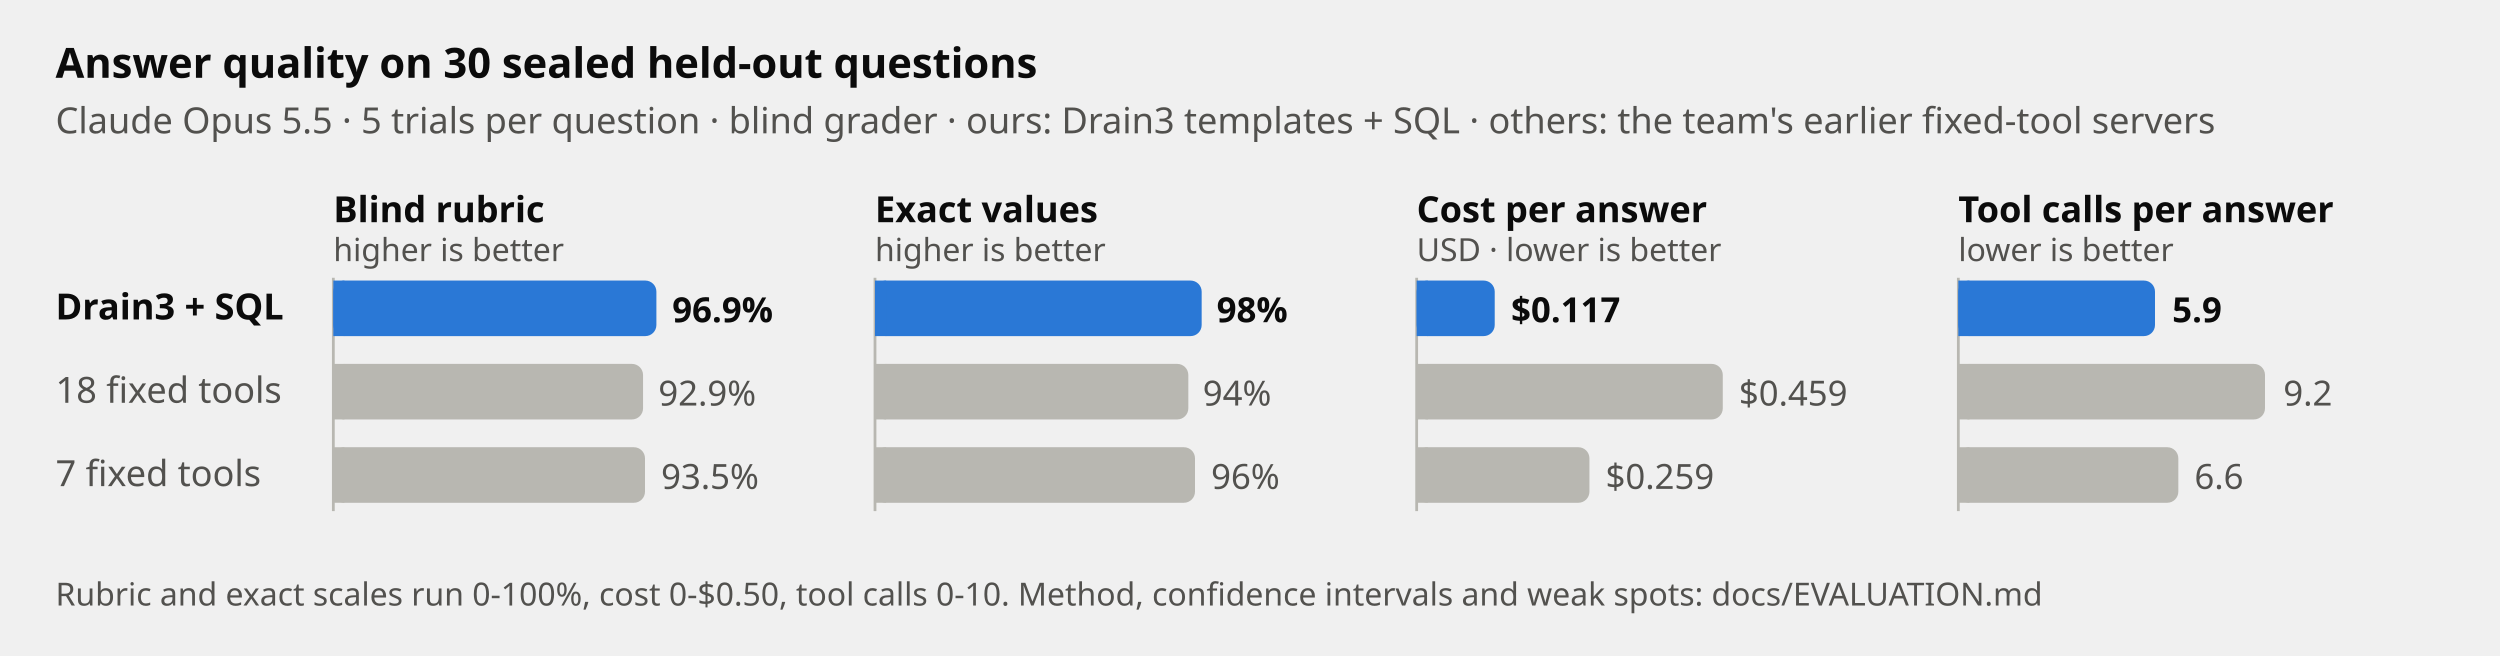
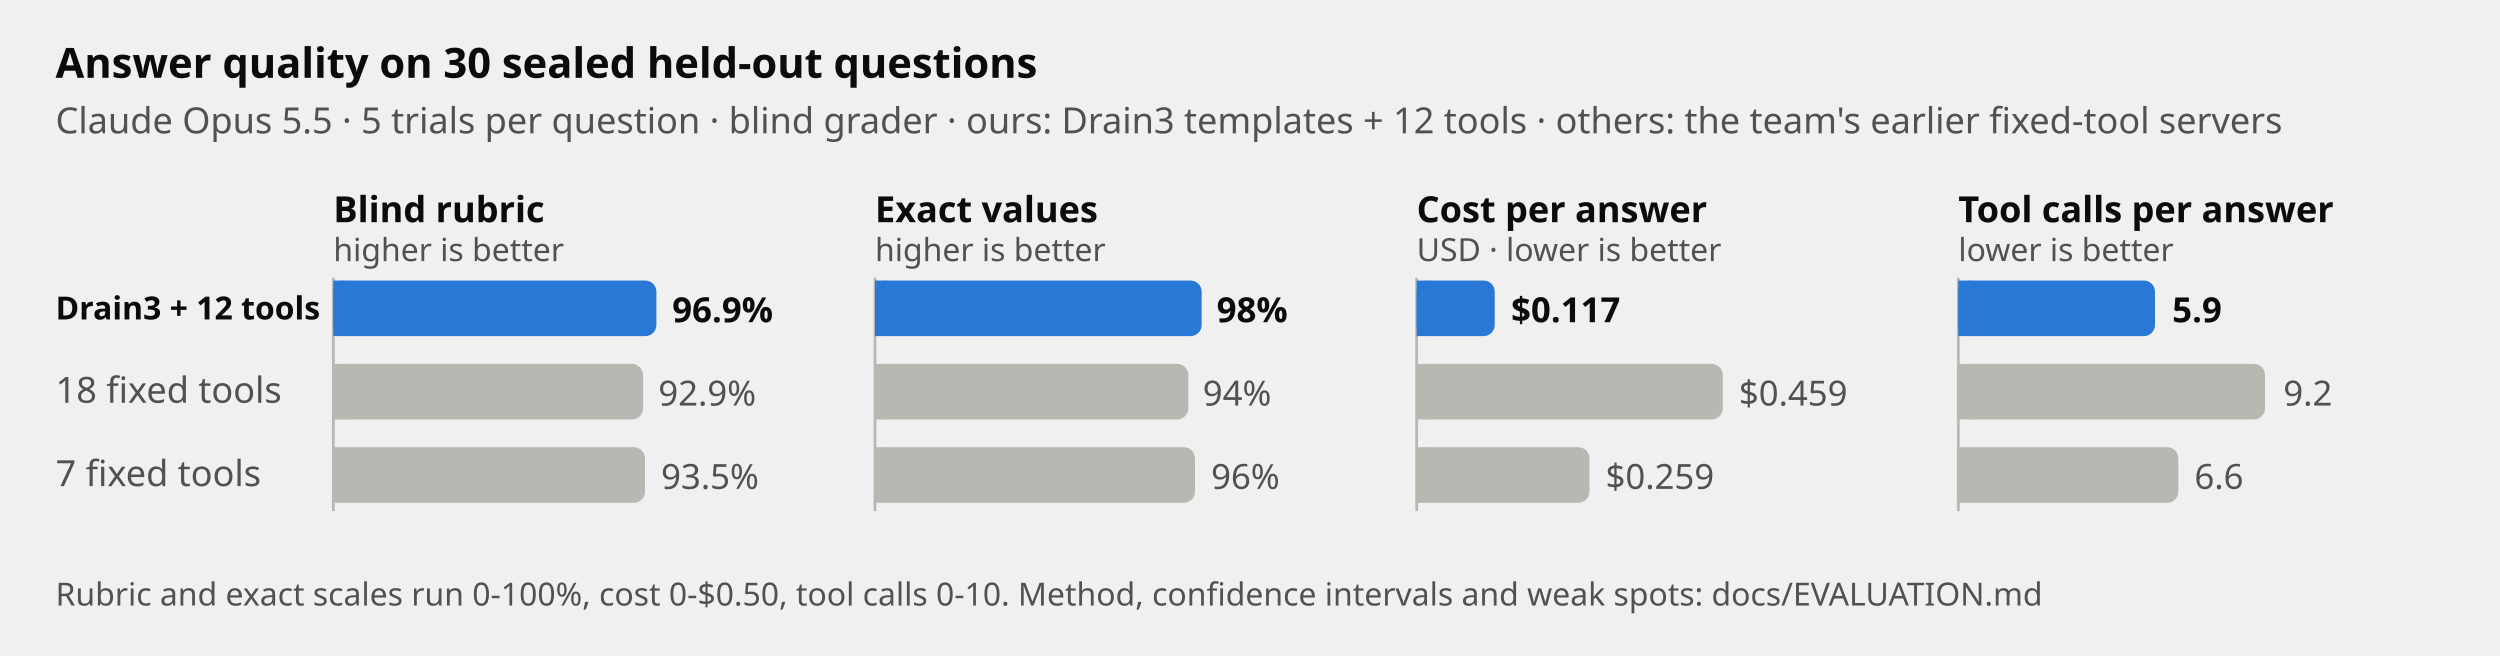
<svg xmlns="http://www.w3.org/2000/svg" viewBox="0 0 900 236" width="900" height="236" role="img" aria-label="30 sealed held-out questions, Claude Opus 5.5, 5 trials each, blind grader. This server against two earlier designs by the team, MCP servers with 18 and 7 fixed tools: blind rubric 96.9% vs 92.9% and 93.5%; exact values 98% vs 94% and 96%; cost per answer 0.117 vs 0.459 and 0.259 US dollars; tool calls per answer 5.9 vs 9.2 and 6.6." font-family="-apple-system, BlinkMacSystemFont, 'Segoe UI', 'Noto Sans', Helvetica, Arial, sans-serif">
  <style>
    .t1 { fill: #0b0b0b; }
    .t2 { fill: #52514e; }
    .hi { fill: #2a78d6; }
    .lo { fill: #b8b7b1; }
    .axis { stroke: #b8b7b1; }
    @media (prefers-color-scheme: dark) {
      .t1 { fill: #ffffff; }
      .t2 { fill: #c3c2b7; }
      .hi { fill: #3987e5; }
      .lo { fill: #6b6a64; }
      .axis { stroke: #5c5b55; }
    }
    text { font-size: 13px; }
    .title { font-size: 15px; font-weight: 600; }
    .ptitle { font-size: 13px; font-weight: 600; }
    .val { font-size: 12.5px; font-variant-numeric: tabular-nums; }
    .valb { font-size: 12.5px; font-weight: 700; font-variant-numeric: tabular-nums; }
    .small { font-size: 11.5px; }
  </style>
  <text x="20" y="28" class="t1 title">Answer quality on 30 sealed held-out questions</text>
-   <text x="20" y="48" class="t2">Claude Opus 5.5 · 5 trials per question · blind grader · ours: Drain3 templates + SQL · others: the team's earlier fixed-tool servers</text>
-   <text x="20" y="115" class="t1" font-weight="600">Drain3 + SQL</text>
+   <text x="20" y="48" class="t2">Claude Opus 5.5 · 5 trials per question · blind grader · ours: Drain3 templates + 12 tools · others: the team's earlier fixed-tool servers</text>
+   <text x="20" y="115" class="t1" font-weight="600" style="font-size:11.5px">Drain3 + 12 tools</text>
  <text x="20" y="145" class="t2">18 fixed tools</text>
  <text x="20" y="175" class="t2">7 fixed tools</text>
  <text x="120" y="80" class="t1 ptitle">Blind rubric</text>
  <text x="120" y="94" class="t2 small">higher is better</text>
  <line x1="120" y1="100" x2="120" y2="184" class="axis" />
  <rect x="120" y="101" width="116.3" height="20" rx="4" class="hi" />
  <rect x="120" y="101" width="4" height="20" class="hi" />
  <text x="242" y="116" class="t1 valb">96.9%</text>
  <rect x="120" y="131" width="111.5" height="20" rx="4" class="lo" />
  <rect x="120" y="131" width="4" height="20" class="lo" />
  <text x="237" y="146" class="t2 val">92.9%</text>
  <rect x="120" y="161" width="112.2" height="20" rx="4" class="lo" />
  <rect x="120" y="161" width="4" height="20" class="lo" />
  <text x="238" y="176" class="t2 val">93.5%</text>
  <text x="315" y="80" class="t1 ptitle">Exact values</text>
  <text x="315" y="94" class="t2 small">higher is better</text>
  <line x1="315" y1="100" x2="315" y2="184" class="axis" />
  <rect x="315" y="101" width="117.6" height="20" rx="4" class="hi" />
  <rect x="315" y="101" width="4" height="20" class="hi" />
  <text x="438" y="116" class="t1 valb">98%</text>
  <rect x="315" y="131" width="112.8" height="20" rx="4" class="lo" />
  <rect x="315" y="131" width="4" height="20" class="lo" />
  <text x="433" y="146" class="t2 val">94%</text>
  <rect x="315" y="161" width="115.2" height="20" rx="4" class="lo" />
  <rect x="315" y="161" width="4" height="20" class="lo" />
  <text x="436" y="176" class="t2 val">96%</text>
  <text x="510" y="80" class="t1 ptitle">Cost per answer</text>
  <text x="510" y="94" class="t2 small">USD · lower is better</text>
  <line x1="510" y1="100" x2="510" y2="184" class="axis" />
  <rect x="510" y="101" width="28.1" height="20" rx="4" class="hi" />
  <rect x="510" y="101" width="4" height="20" class="hi" />
  <text x="544" y="116" class="t1 valb">$0.117</text>
  <rect x="510" y="131" width="110.2" height="20" rx="4" class="lo" />
  <rect x="510" y="131" width="4" height="20" class="lo" />
  <text x="626" y="146" class="t2 val">$0.459</text>
  <rect x="510" y="161" width="62.2" height="20" rx="4" class="lo" />
  <rect x="510" y="161" width="4" height="20" class="lo" />
  <text x="578" y="176" class="t2 val">$0.259</text>
  <text x="705" y="80" class="t1 ptitle">Tool calls per answer</text>
  <text x="705" y="94" class="t2 small">lower is better</text>
  <line x1="705" y1="100" x2="705" y2="184" class="axis" />
  <rect x="705" y="101" width="70.8" height="20" rx="4" class="hi" />
  <rect x="705" y="101" width="4" height="20" class="hi" />
  <text x="782" y="116" class="t1 valb">5.9</text>
  <rect x="705" y="131" width="110.4" height="20" rx="4" class="lo" />
  <rect x="705" y="131" width="4" height="20" class="lo" />
  <text x="822" y="146" class="t2 val">9.2</text>
  <rect x="705" y="161" width="79.2" height="20" rx="4" class="lo" />
  <rect x="705" y="161" width="4" height="20" class="lo" />
  <text x="790" y="176" class="t2 val">6.6</text>
  <text x="20" y="218" class="t2 small">Rubric and exact scales run 0-100%, cost 0-$0.50, tool calls 0-10. Method, confidence intervals and weak spots: docs/EVALUATION.md</text>
</svg>
